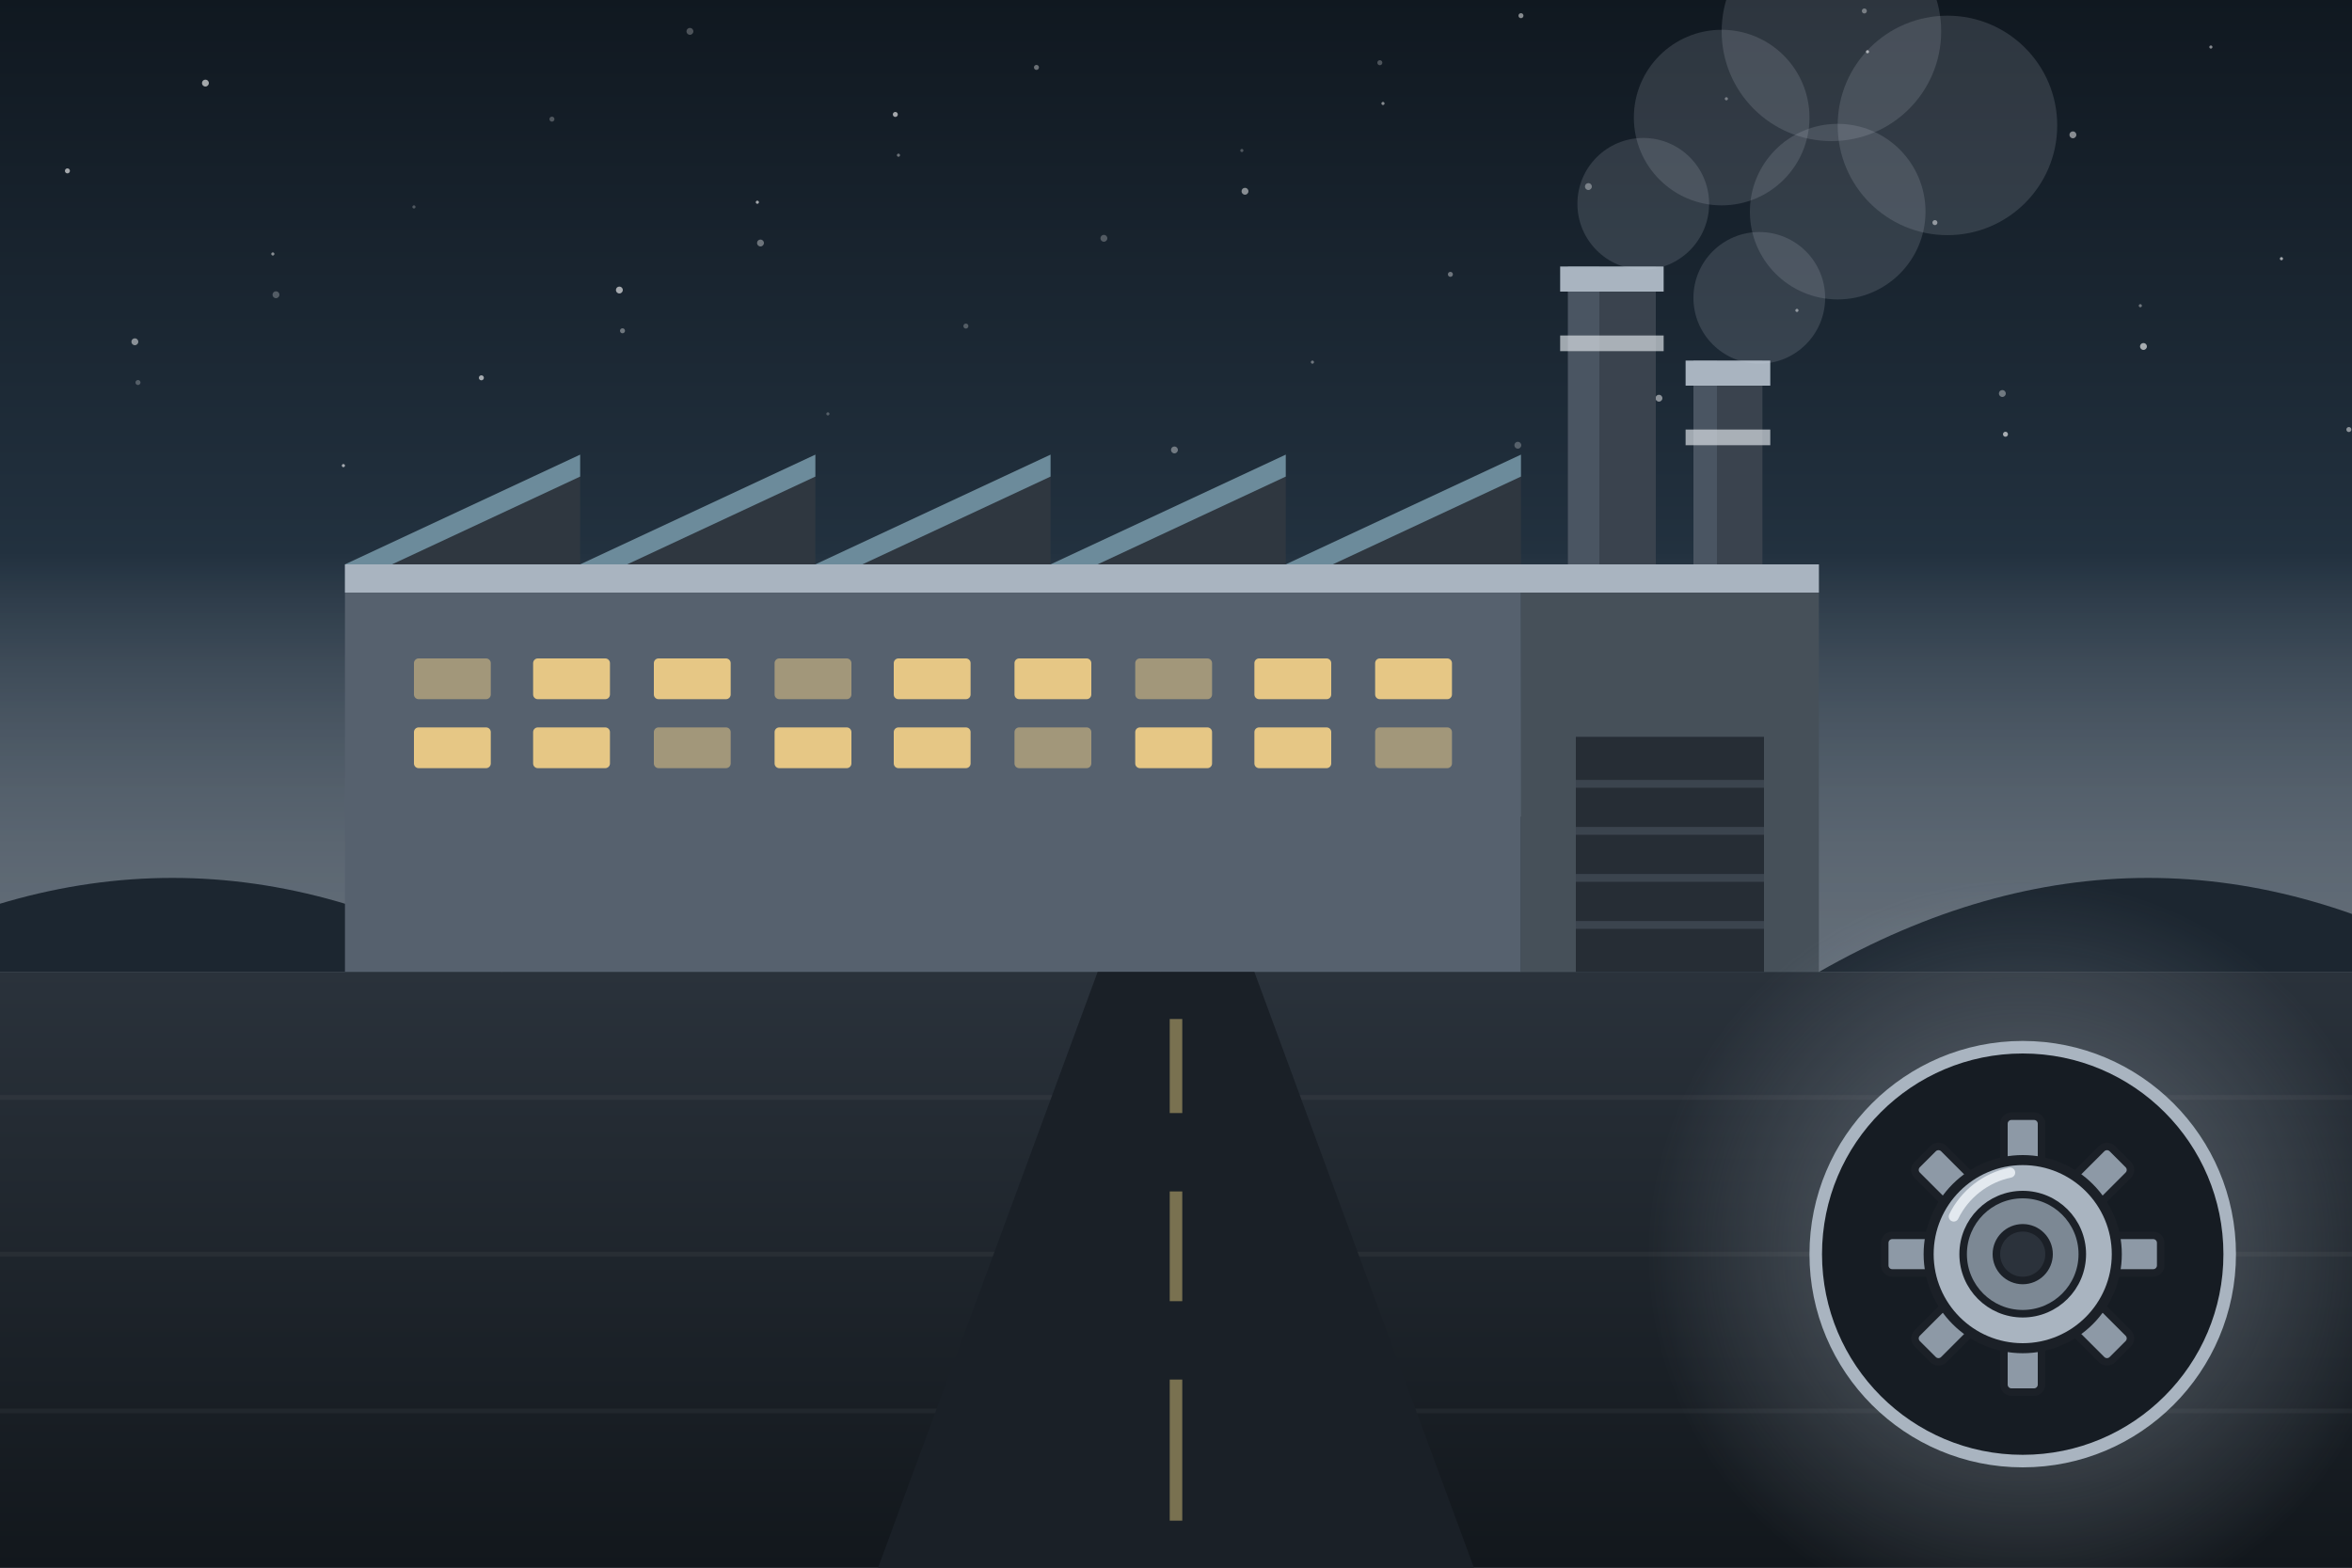
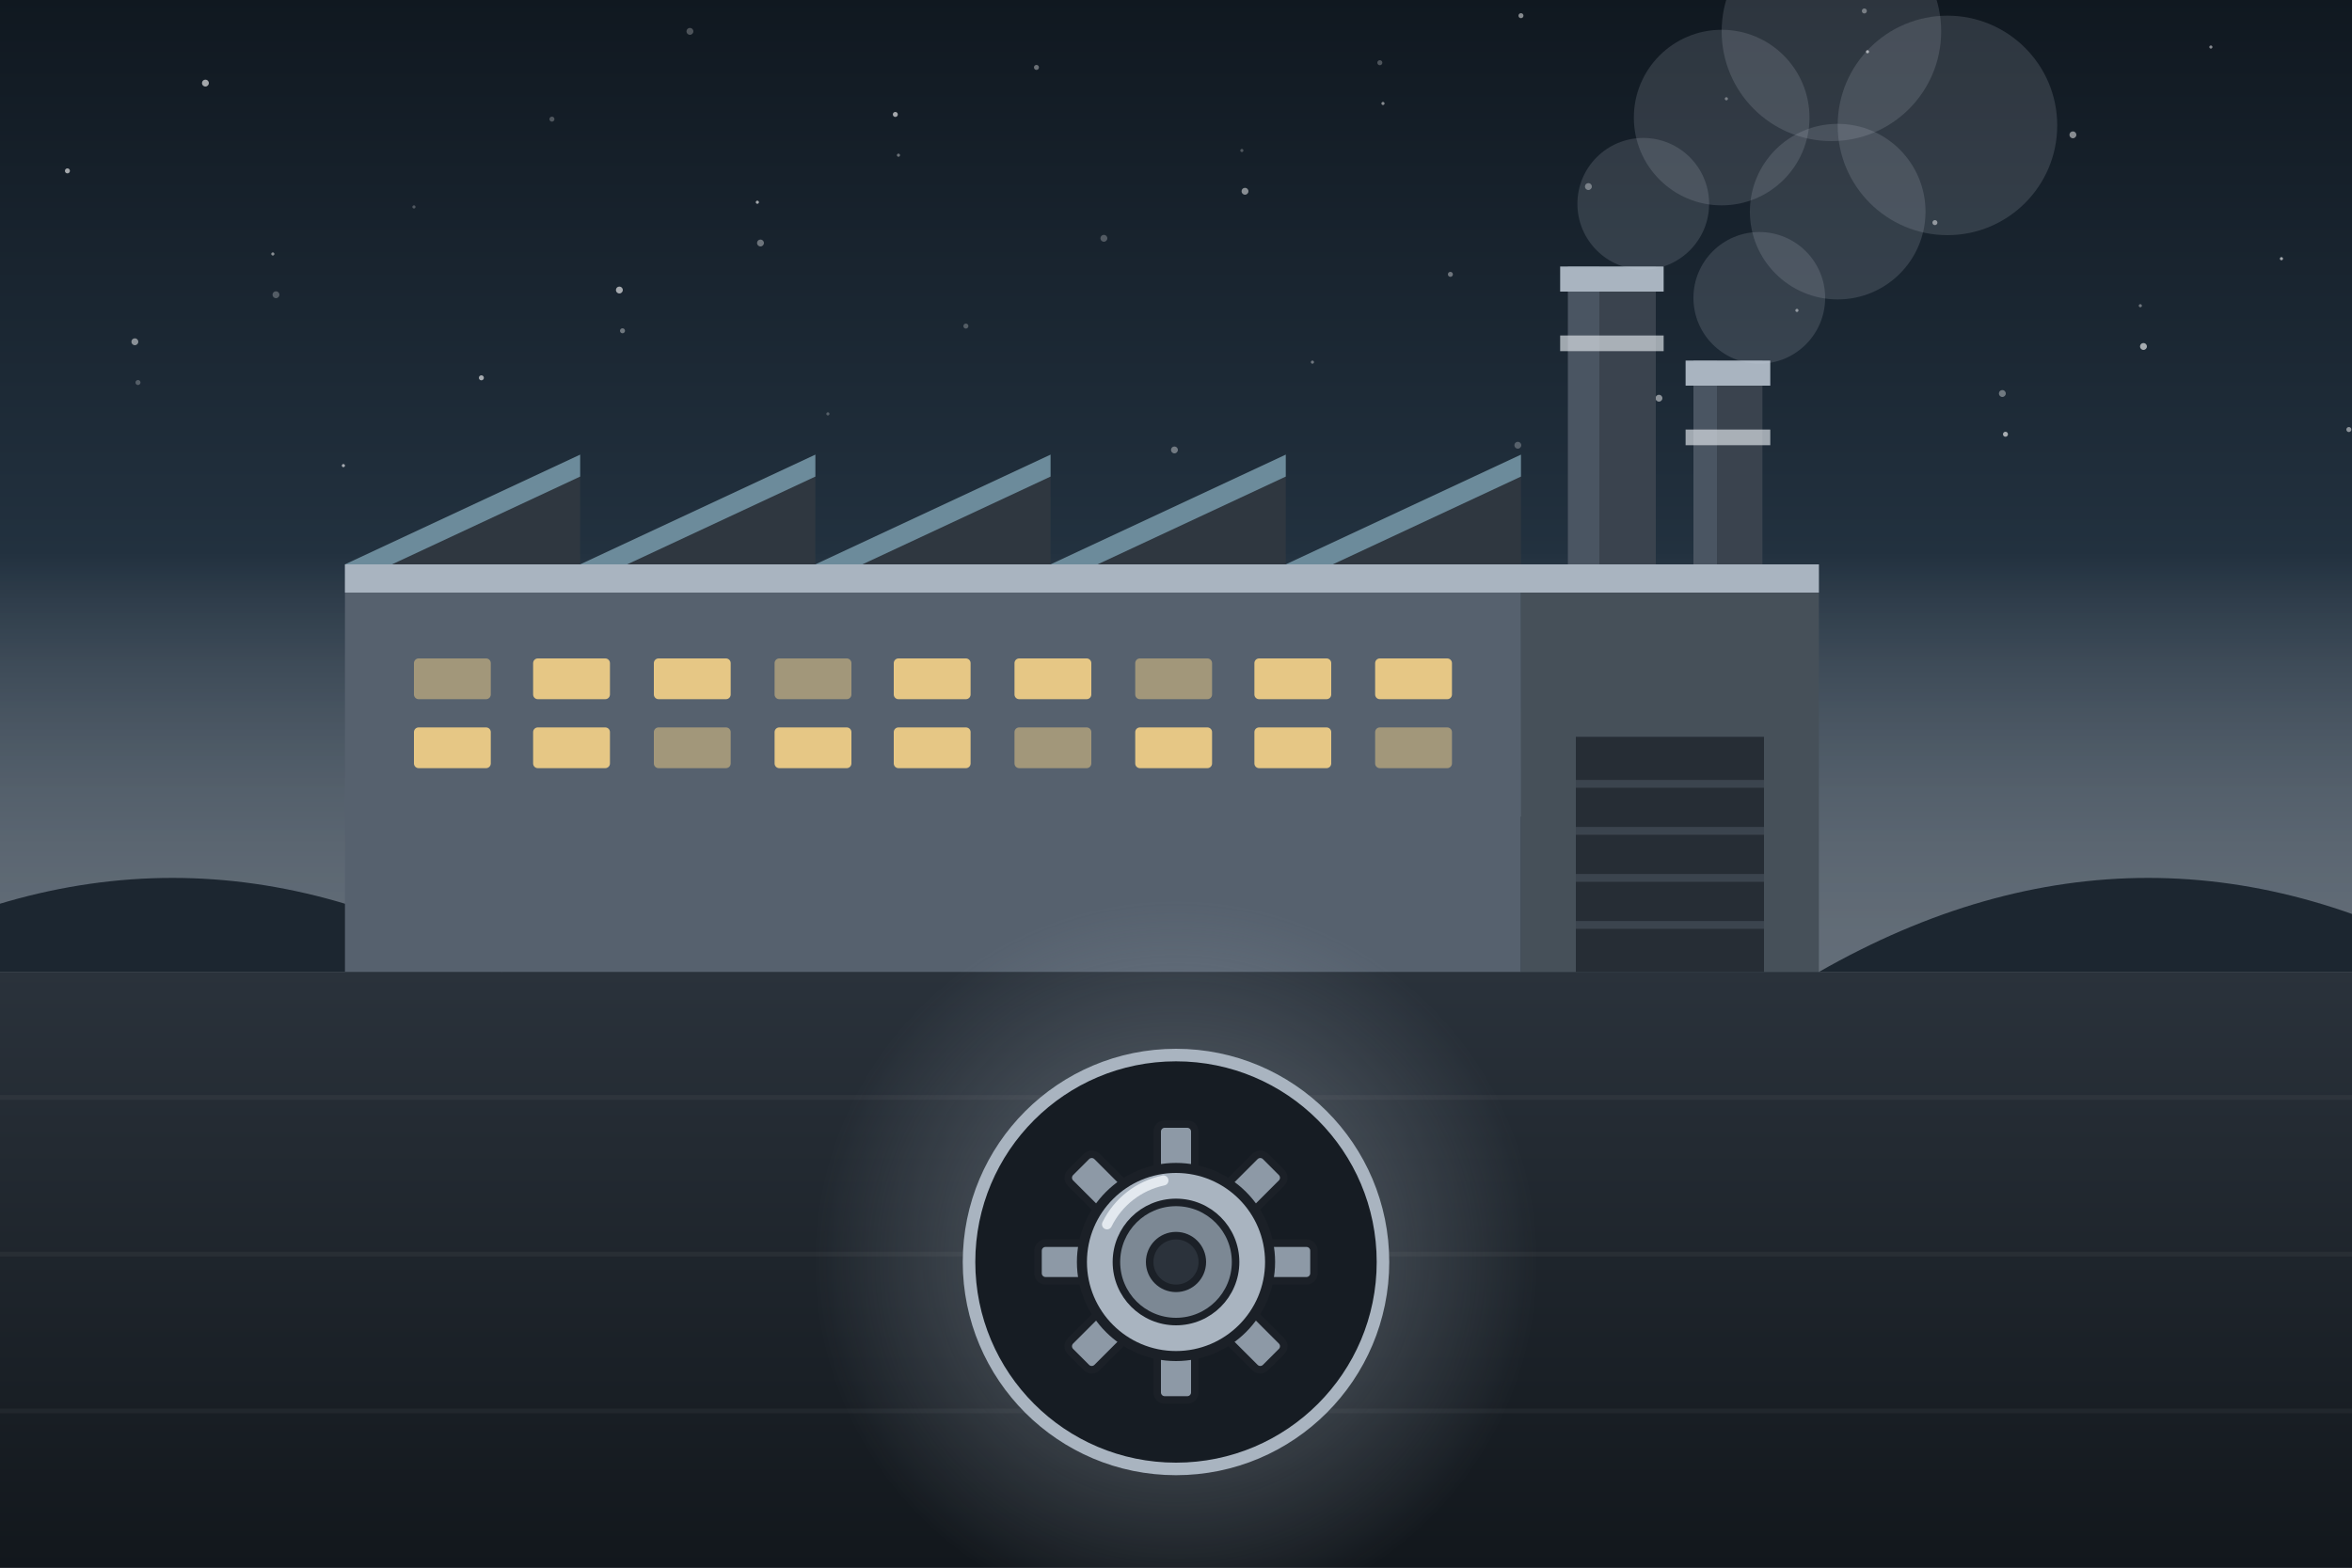
<svg xmlns="http://www.w3.org/2000/svg" viewBox="0 0 1500 1000" role="img" aria-label="Machinery Works">
  <defs>
    <linearGradient id="sky" x1="0" y1="0" x2="0" y2="1">
      <stop offset="0" stop-color="#101820" />
      <stop offset=".55" stop-color="#22313f" />
      <stop offset="1" stop-color="#a9b4c0" stop-opacity=".55" />
    </linearGradient>
    <linearGradient id="ground" x1="0" y1="0" x2="0" y2="1">
      <stop offset="0" stop-color="#2a323b" />
      <stop offset="1" stop-color="#12171c" />
    </linearGradient>
    <radialGradient id="glow" cx=".5" cy=".5" r=".5">
      <stop offset="0" stop-color="#a9b4c0" stop-opacity=".5" />
      <stop offset="1" stop-color="#a9b4c0" stop-opacity="0" />
    </radialGradient>
  </defs>
  <rect width="1500" height="1000" fill="#101820" />
  <rect width="1500" height="640" fill="url(#sky)" />
  <circle cx="397" cy="211" r="1.6" fill="#ffffff" fill-opacity="0.37" />
  <circle cx="794" cy="122" r="2.2" fill="#ffffff" fill-opacity="0.49" />
  <circle cx="1191" cy="33" r="1.0" fill="#ffffff" fill-opacity="0.61" />
  <circle cx="88" cy="244" r="1.6" fill="#ffffff" fill-opacity="0.25" />
  <circle cx="485" cy="155" r="2.2" fill="#ffffff" fill-opacity="0.37" />
  <circle cx="882" cy="66" r="1.0" fill="#ffffff" fill-opacity="0.49" />
  <circle cx="1279" cy="277" r="1.6" fill="#ffffff" fill-opacity="0.61" />
  <circle cx="176" cy="188" r="2.2" fill="#ffffff" fill-opacity="0.25" />
  <circle cx="573" cy="99" r="1.0" fill="#ffffff" fill-opacity="0.37" />
  <circle cx="970" cy="10" r="1.6" fill="#ffffff" fill-opacity="0.49" />
  <circle cx="1367" cy="221" r="2.2" fill="#ffffff" fill-opacity="0.61" />
  <circle cx="264" cy="132" r="1.0" fill="#ffffff" fill-opacity="0.25" />
  <circle cx="661" cy="43" r="1.6" fill="#ffffff" fill-opacity="0.37" />
  <circle cx="1058" cy="254" r="2.2" fill="#ffffff" fill-opacity="0.49" />
  <circle cx="1455" cy="165" r="1.0" fill="#ffffff" fill-opacity="0.61" />
  <circle cx="352" cy="76" r="1.6" fill="#ffffff" fill-opacity="0.25" />
  <circle cx="749" cy="287" r="2.2" fill="#ffffff" fill-opacity="0.37" />
  <circle cx="1146" cy="198" r="1.0" fill="#ffffff" fill-opacity="0.49" />
  <circle cx="43" cy="109" r="1.6" fill="#ffffff" fill-opacity="0.61" />
  <circle cx="440" cy="20" r="2.2" fill="#ffffff" fill-opacity="0.25" />
  <circle cx="837" cy="231" r="1.0" fill="#ffffff" fill-opacity="0.37" />
  <circle cx="1234" cy="142" r="1.6" fill="#ffffff" fill-opacity="0.49" />
  <circle cx="131" cy="53" r="2.2" fill="#ffffff" fill-opacity="0.61" />
  <circle cx="528" cy="264" r="1.0" fill="#ffffff" fill-opacity="0.25" />
  <circle cx="925" cy="175" r="1.6" fill="#ffffff" fill-opacity="0.37" />
  <circle cx="1322" cy="86" r="2.2" fill="#ffffff" fill-opacity="0.49" />
  <circle cx="219" cy="297" r="1.0" fill="#ffffff" fill-opacity="0.61" />
  <circle cx="616" cy="208" r="1.6" fill="#ffffff" fill-opacity="0.25" />
  <circle cx="1013" cy="119" r="2.2" fill="#ffffff" fill-opacity="0.37" />
  <circle cx="1410" cy="30" r="1.0" fill="#ffffff" fill-opacity="0.49" />
  <circle cx="307" cy="241" r="1.6" fill="#ffffff" fill-opacity="0.61" />
  <circle cx="704" cy="152" r="2.2" fill="#ffffff" fill-opacity="0.25" />
  <circle cx="1101" cy="63" r="1.0" fill="#ffffff" fill-opacity="0.37" />
  <circle cx="1498" cy="274" r="1.6" fill="#ffffff" fill-opacity="0.49" />
  <circle cx="395" cy="185" r="2.2" fill="#ffffff" fill-opacity="0.61" />
  <circle cx="792" cy="96" r="1.0" fill="#ffffff" fill-opacity="0.25" />
  <circle cx="1189" cy="7" r="1.6" fill="#ffffff" fill-opacity="0.37" />
  <circle cx="86" cy="218" r="2.2" fill="#ffffff" fill-opacity="0.49" />
  <circle cx="483" cy="129" r="1.0" fill="#ffffff" fill-opacity="0.61" />
  <circle cx="880" cy="40" r="1.6" fill="#ffffff" fill-opacity="0.25" />
  <circle cx="1277" cy="251" r="2.2" fill="#ffffff" fill-opacity="0.37" />
  <circle cx="174" cy="162" r="1.0" fill="#ffffff" fill-opacity="0.49" />
  <circle cx="571" cy="73" r="1.6" fill="#ffffff" fill-opacity="0.61" />
  <circle cx="968" cy="284" r="2.2" fill="#ffffff" fill-opacity="0.25" />
  <circle cx="1365" cy="195" r="1.0" fill="#ffffff" fill-opacity="0.37" />
  <path d="M-100 620q210-120 420 0z" fill="#1c2630" />
  <path d="M320 620q210-160 420 0z" fill="#1c2630" />
  <path d="M740 620q210-200 420 0z" fill="#1c2630" />
  <path d="M1160 620q210-120 420 0z" fill="#1c2630" />
  <path d="M1580 620q210-160 420 0z" fill="#1c2630" />
  <g transform="translate(40 0)">
    <rect x="960" y="170" width="56" height="190" fill="#3a434e" />
    <rect x="960" y="170" width="20" height="190" fill="#4a5562" />
    <rect x="955" y="170" width="66" height="16" fill="#a9b4c0" />
    <rect x="955" y="214" width="66" height="10" fill="#d9dee4" fill-opacity=".7" />
    <g fill="#c9d2dc" fill-opacity=".16">
      <circle cx="1008.0" cy="130" r="42" />
      <circle cx="1058.0" cy="75" r="56" />
      <circle cx="1128.0" cy="20" r="70" />
    </g>
    <rect x="1040" y="230" width="44" height="130" fill="#3a434e" />
    <rect x="1040" y="230" width="15" height="130" fill="#4a5562" />
    <rect x="1035" y="230" width="54" height="16" fill="#a9b4c0" />
    <rect x="1035" y="274" width="54" height="10" fill="#d9dee4" fill-opacity=".7" />
    <g fill="#c9d2dc" fill-opacity=".16">
      <circle cx="1082.0" cy="190" r="42" />
      <circle cx="1132.0" cy="135" r="56" />
      <circle cx="1202.0" cy="80" r="70" />
    </g>
    <path d="M180 360l150-70v70z" fill="#2f3740" />
    <path d="M180 360l150-70v14l-120 56z" fill="#9fd0e6" fill-opacity=".55" />
    <path d="M330 360l150-70v70z" fill="#2f3740" />
    <path d="M330 360l150-70v14l-120 56z" fill="#9fd0e6" fill-opacity=".55" />
    <path d="M480 360l150-70v70z" fill="#2f3740" />
    <path d="M480 360l150-70v14l-120 56z" fill="#9fd0e6" fill-opacity=".55" />
    <path d="M630 360l150-70v70z" fill="#2f3740" />
    <path d="M630 360l150-70v14l-120 56z" fill="#9fd0e6" fill-opacity=".55" />
    <path d="M780 360l150-70v70z" fill="#2f3740" />
    <path d="M780 360l150-70v14l-120 56z" fill="#9fd0e6" fill-opacity=".55" />
    <rect x="180" y="360" width="750" height="260" fill="#56616e" />
    <rect x="930" y="360" width="190" height="260" fill="#465059" />
    <rect x="180" y="360" width="940" height="18" fill="#a9b4c0" />
    <rect x="224" y="420" width="49" height="26" rx="3" fill="#ffd98a" fill-opacity="0.45" />
    <rect x="300" y="420" width="49" height="26" rx="3" fill="#ffd98a" fill-opacity="0.85" />
    <rect x="377" y="420" width="49" height="26" rx="3" fill="#ffd98a" fill-opacity="0.85" />
    <rect x="454" y="420" width="49" height="26" rx="3" fill="#ffd98a" fill-opacity="0.45" />
    <rect x="530" y="420" width="49" height="26" rx="3" fill="#ffd98a" fill-opacity="0.85" />
    <rect x="607" y="420" width="49" height="26" rx="3" fill="#ffd98a" fill-opacity="0.85" />
    <rect x="684" y="420" width="49" height="26" rx="3" fill="#ffd98a" fill-opacity="0.45" />
    <rect x="760" y="420" width="49" height="26" rx="3" fill="#ffd98a" fill-opacity="0.85" />
    <rect x="837" y="420" width="49" height="26" rx="3" fill="#ffd98a" fill-opacity="0.85" />
    <rect x="224" y="464" width="49" height="26" rx="3" fill="#ffd98a" fill-opacity="0.85" />
    <rect x="300" y="464" width="49" height="26" rx="3" fill="#ffd98a" fill-opacity="0.85" />
    <rect x="377" y="464" width="49" height="26" rx="3" fill="#ffd98a" fill-opacity="0.45" />
    <rect x="454" y="464" width="49" height="26" rx="3" fill="#ffd98a" fill-opacity="0.85" />
    <rect x="530" y="464" width="49" height="26" rx="3" fill="#ffd98a" fill-opacity="0.85" />
    <rect x="607" y="464" width="49" height="26" rx="3" fill="#ffd98a" fill-opacity="0.45" />
    <rect x="684" y="464" width="49" height="26" rx="3" fill="#ffd98a" fill-opacity="0.85" />
    <rect x="760" y="464" width="49" height="26" rx="3" fill="#ffd98a" fill-opacity="0.85" />
    <rect x="837" y="464" width="49" height="26" rx="3" fill="#ffd98a" fill-opacity="0.45" />
    <rect x="965" y="470" width="120" height="150" fill="#262d35" />
    <path d="M965 500h120M965 530h120M965 560h120M965 590h120" stroke="#3b444e" stroke-width="5" />
  </g>
  <rect y="620" width="1500" height="380" fill="url(#ground)" />
  <path d="M0 700h1500M0 800h1500M0 900h1500" stroke="#ffffff" stroke-opacity=".04" stroke-width="3" />
-   <path d="M560 1000L700 620h100l140 380z" fill="#1a2027" />
-   <path d="M750 650v60M750 760v70M750 880v90" stroke="#d9c27a" stroke-opacity=".5" stroke-width="8" />
-   <circle cx="1290" cy="800" r="240" fill="url(#glow)" />
-   <circle cx="1290" cy="800" r="132" fill="#161c23" stroke="#a9b4c0" stroke-width="8" />
-   <g transform="translate(1190 700) scale(4)">
+   <circle cx="750" cy="805" r="230" fill="url(#glow)" />
+   <circle cx="750" cy="805" r="132" fill="#161c23" stroke="#a9b4c0" stroke-width="8" />
+   <g transform="translate(650 705) scale(4)">
    <rect x="22" y="3" width="6" height="9" rx="1.2" fill="#8d99a6" stroke="#1b2027" stroke-width="1.2" transform="rotate(0 25 25)" />
    <rect x="22" y="3" width="6" height="9" rx="1.2" fill="#8d99a6" stroke="#1b2027" stroke-width="1.2" transform="rotate(45 25 25)" />
    <rect x="22" y="3" width="6" height="9" rx="1.2" fill="#8d99a6" stroke="#1b2027" stroke-width="1.2" transform="rotate(90 25 25)" />
    <rect x="22" y="3" width="6" height="9" rx="1.2" fill="#8d99a6" stroke="#1b2027" stroke-width="1.2" transform="rotate(135 25 25)" />
    <rect x="22" y="3" width="6" height="9" rx="1.2" fill="#8d99a6" stroke="#1b2027" stroke-width="1.2" transform="rotate(180 25 25)" />
    <rect x="22" y="3" width="6" height="9" rx="1.2" fill="#8d99a6" stroke="#1b2027" stroke-width="1.2" transform="rotate(225 25 25)" />
    <rect x="22" y="3" width="6" height="9" rx="1.2" fill="#8d99a6" stroke="#1b2027" stroke-width="1.2" transform="rotate(270 25 25)" />
    <rect x="22" y="3" width="6" height="9" rx="1.2" fill="#8d99a6" stroke="#1b2027" stroke-width="1.2" transform="rotate(315 25 25)" />
    <circle cx="25" cy="25" r="15" fill="#a9b4c0" stroke="#1b2027" stroke-width="1.6" />
    <circle cx="25" cy="25" r="9.5" fill="#7c8894" stroke="#1b2027" stroke-width="1.2" />
    <circle cx="25" cy="25" r="4.2" fill="#2b323b" stroke="#1b2027" stroke-width="1.2" />
    <path d="M14 19a13 13 0 0 1 9-7" stroke="#e3e9ef" stroke-width="1.6" fill="none" stroke-linecap="round" />
  </g>
</svg>
